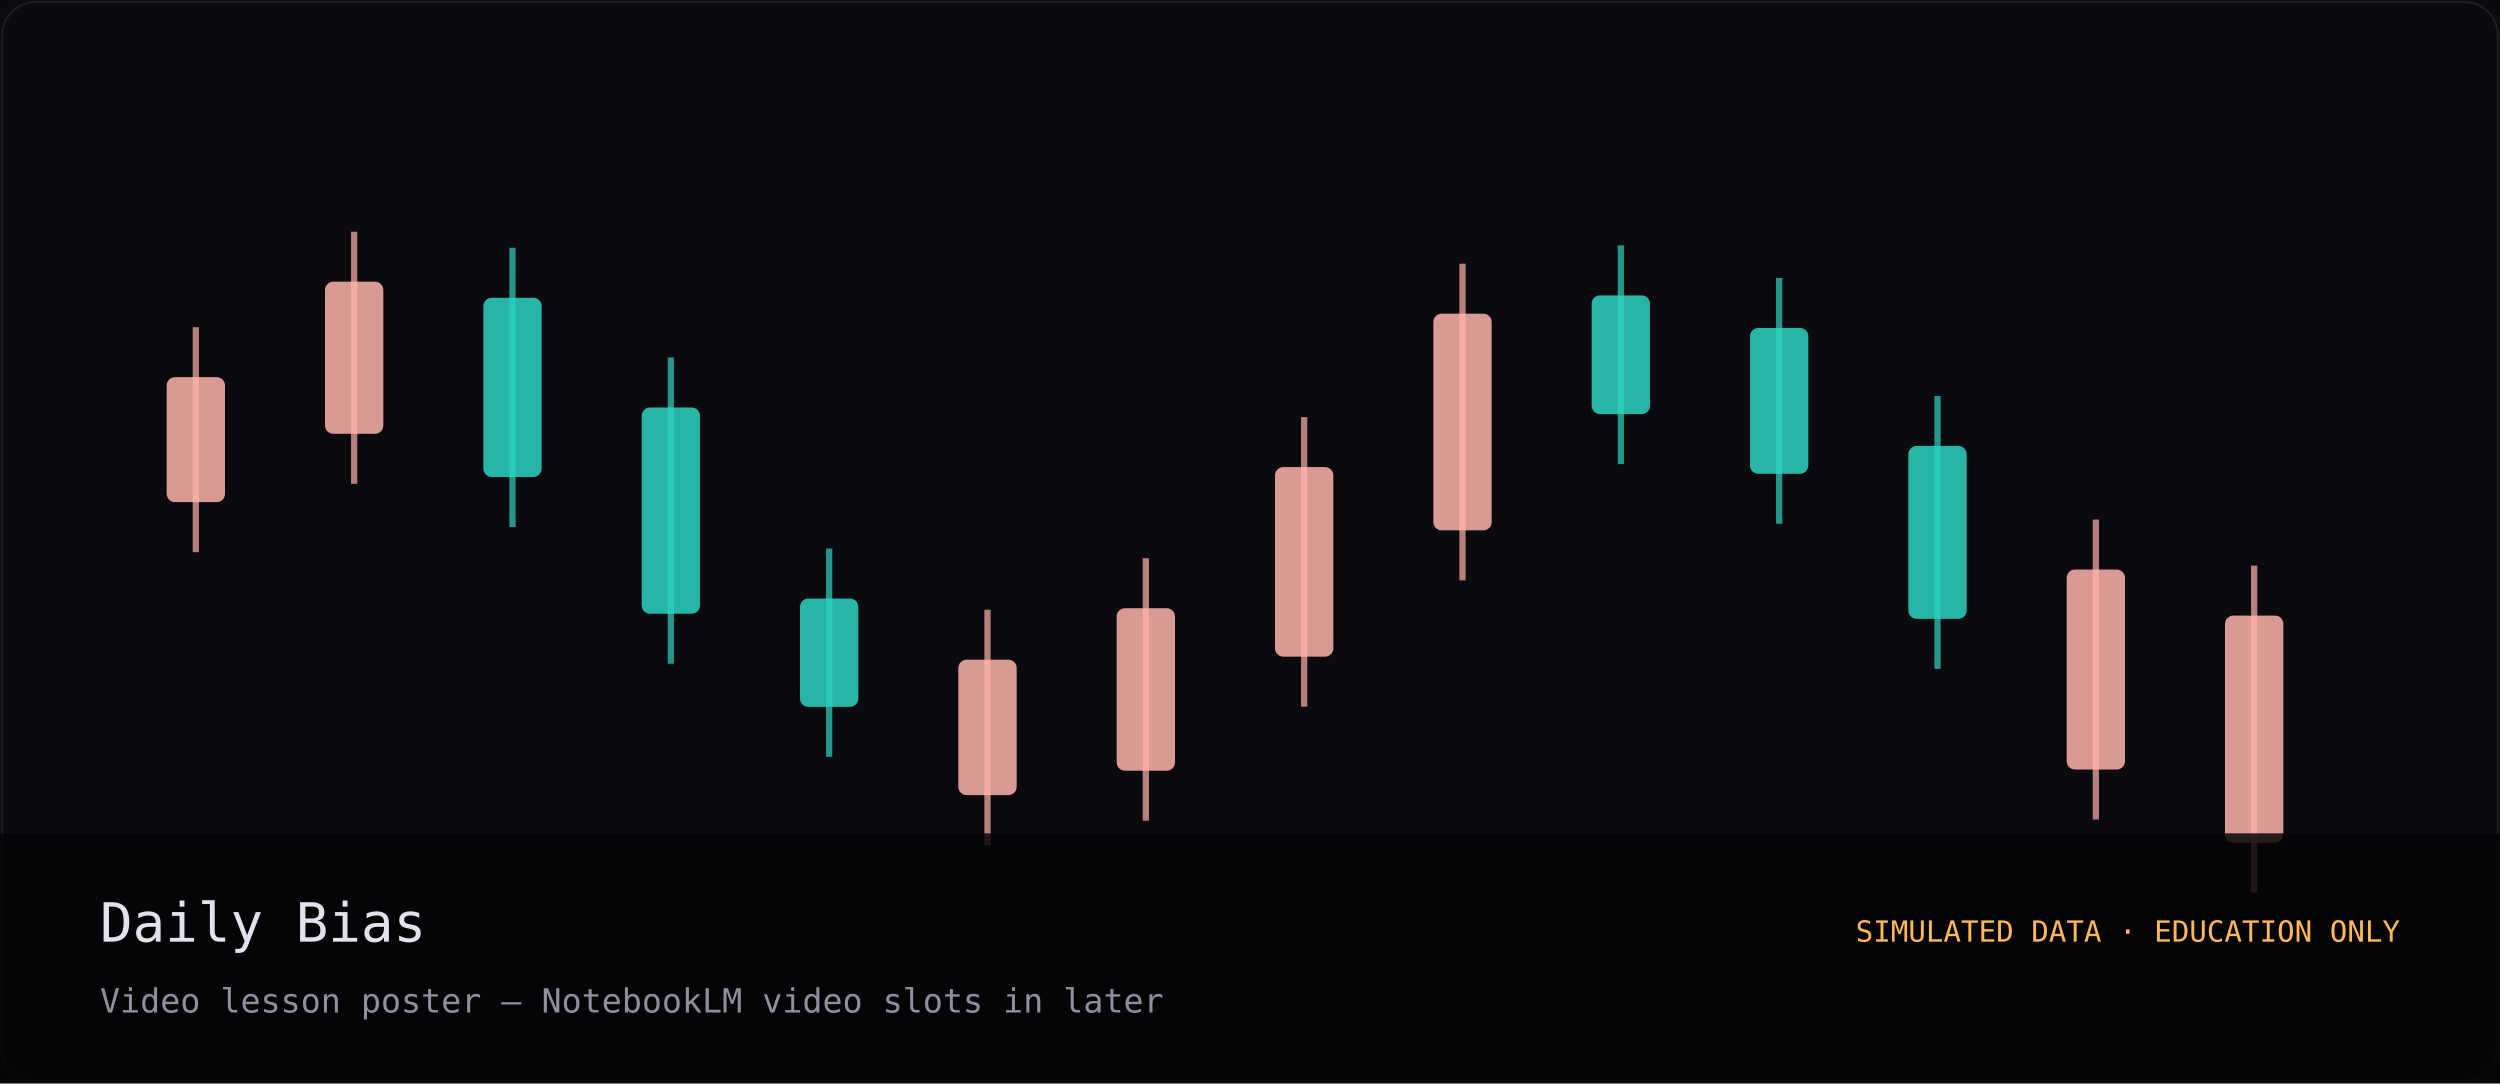
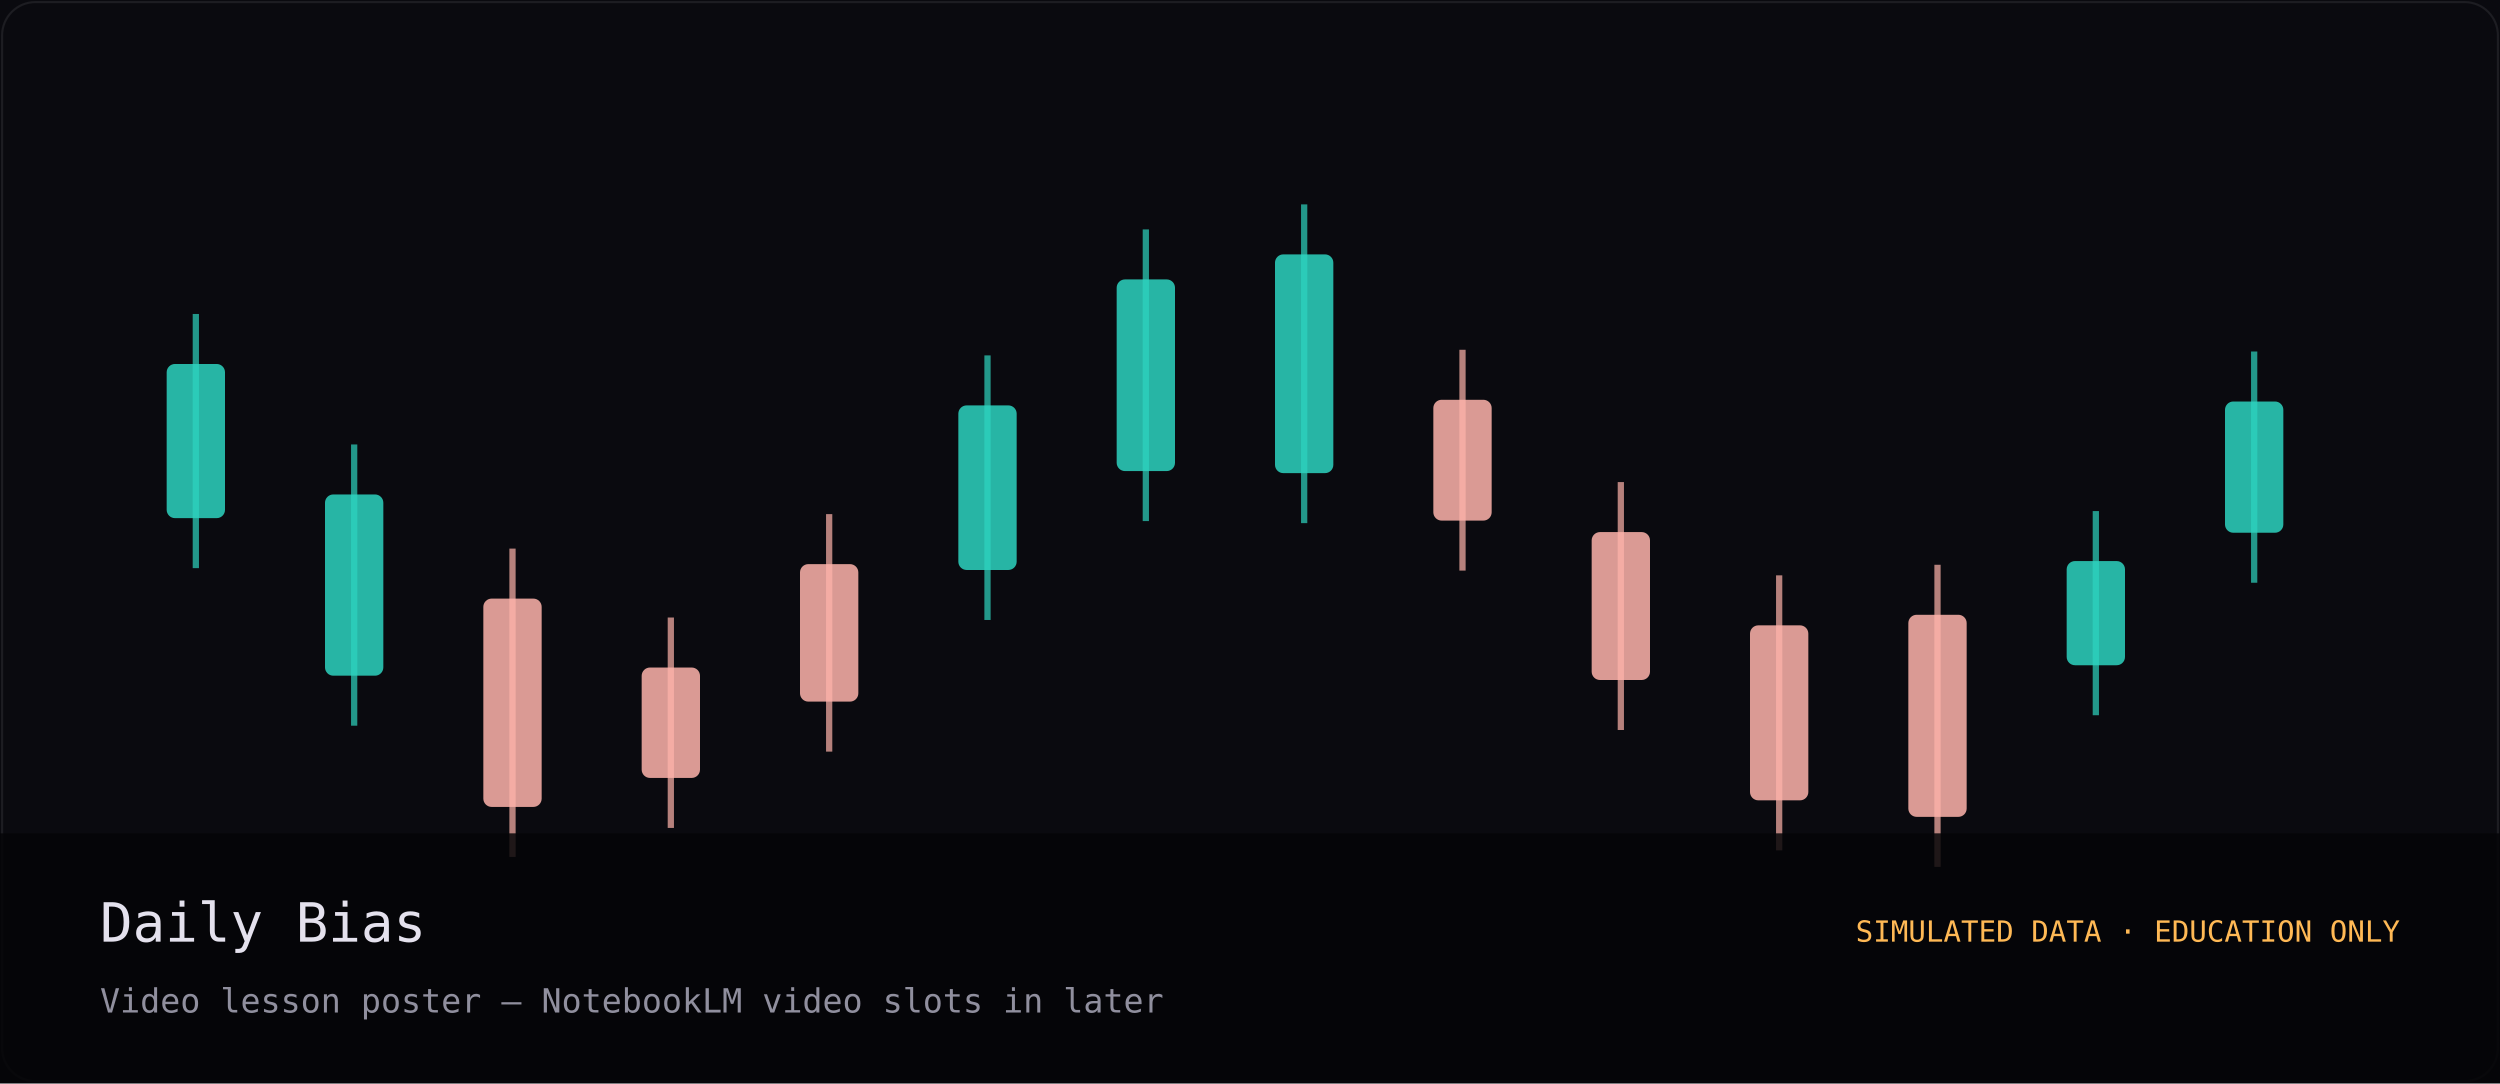
<svg xmlns="http://www.w3.org/2000/svg" width="1200" height="520" viewBox="0 0 1200 520">
  <rect width="1200" height="520" fill="#0A0A0F" />
  <rect x="1" y="1" width="1198" height="518" rx="16" fill="none" stroke="rgba(255,255,255,0.08)" />
-   <line x1="94" y1="157.038" x2="94" y2="265.038" stroke="#FFB4AB" stroke-width="3" opacity="0.7" />
-   <rect x="80" y="181.038" width="28" height="60" rx="4" fill="#FFB4AB" opacity="0.85" />
-   <line x1="170" y1="111.216" x2="170" y2="232.216" stroke="#FFB4AB" stroke-width="3" opacity="0.7" />
-   <rect x="156" y="135.216" width="28" height="73" rx="4" fill="#FFB4AB" opacity="0.85" />
-   <line x1="246" y1="118.945" x2="246" y2="252.945" stroke="#2DD4BF" stroke-width="3" opacity="0.7" />
-   <rect x="232" y="142.945" width="28" height="86" rx="4" fill="#2DD4BF" opacity="0.85" />
-   <line x1="322" y1="171.596" x2="322" y2="318.596" stroke="#2DD4BF" stroke-width="3" opacity="0.7" />
-   <rect x="308" y="195.596" width="28" height="99" rx="4" fill="#2DD4BF" opacity="0.85" />
-   <line x1="398" y1="263.287" x2="398" y2="363.287" stroke="#2DD4BF" stroke-width="3" opacity="0.7" />
-   <rect x="384" y="287.287" width="28" height="52" rx="4" fill="#2DD4BF" opacity="0.85" />
-   <line x1="474" y1="292.655" x2="474" y2="405.655" stroke="#FFB4AB" stroke-width="3" opacity="0.7" />
-   <rect x="460" y="316.655" width="28" height="65" rx="4" fill="#FFB4AB" opacity="0.85" />
-   <line x1="550" y1="267.943" x2="550" y2="393.943" stroke="#FFB4AB" stroke-width="3" opacity="0.7" />
-   <rect x="536" y="291.943" width="28" height="78" rx="4" fill="#FFB4AB" opacity="0.85" />
-   <line x1="626" y1="200.198" x2="626" y2="339.198" stroke="#FFB4AB" stroke-width="3" opacity="0.7" />
-   <rect x="612" y="224.198" width="28" height="91" rx="4" fill="#FFB4AB" opacity="0.85" />
-   <line x1="702" y1="126.57" x2="702" y2="278.57" stroke="#FFB4AB" stroke-width="3" opacity="0.7" />
-   <rect x="688" y="150.57" width="28" height="104" rx="4" fill="#FFB4AB" opacity="0.85" />
-   <line x1="778" y1="117.779" x2="778" y2="222.779" stroke="#2DD4BF" stroke-width="3" opacity="0.7" />
-   <rect x="764" y="141.779" width="28" height="57" rx="4" fill="#2DD4BF" opacity="0.85" />
-   <line x1="854" y1="133.411" x2="854" y2="251.411" stroke="#2DD4BF" stroke-width="3" opacity="0.7" />
-   <rect x="840" y="157.411" width="28" height="70" rx="4" fill="#2DD4BF" opacity="0.85" />
-   <line x1="930" y1="190.042" x2="930" y2="321.042" stroke="#2DD4BF" stroke-width="3" opacity="0.7" />
-   <rect x="916" y="214.042" width="28" height="83" rx="4" fill="#2DD4BF" opacity="0.85" />
-   <line x1="1006" y1="249.377" x2="1006" y2="393.377" stroke="#FFB4AB" stroke-width="3" opacity="0.7" />
-   <rect x="992" y="273.377" width="28" height="96" rx="4" fill="#FFB4AB" opacity="0.85" />
-   <line x1="1082" y1="271.481" x2="1082" y2="428.481" stroke="#FFB4AB" stroke-width="3" opacity="0.7" />
-   <rect x="1068" y="295.481" width="28" height="109" rx="4" fill="#FFB4AB" opacity="0.85" />
+   <line x1="94" y1="150.708" x2="94" y2="272.708" stroke="#2DD4BF" stroke-width="3" opacity="0.7" />
+   <rect x="80" y="174.708" width="28" height="74" rx="4" fill="#2DD4BF" opacity="0.85" />
+   <line x1="170" y1="213.336" x2="170" y2="348.336" stroke="#2DD4BF" stroke-width="3" opacity="0.7" />
+   <rect x="156" y="237.336" width="28" height="87" rx="4" fill="#2DD4BF" opacity="0.85" />
+   <line x1="246" y1="263.325" x2="246" y2="411.325" stroke="#FFB4AB" stroke-width="3" opacity="0.7" />
+   <rect x="232" y="287.325" width="28" height="100" rx="4" fill="#FFB4AB" opacity="0.85" />
+   <line x1="322" y1="296.409" x2="322" y2="397.409" stroke="#FFB4AB" stroke-width="3" opacity="0.7" />
+   <rect x="308" y="320.409" width="28" height="53" rx="4" fill="#FFB4AB" opacity="0.85" />
+   <line x1="398" y1="246.776" x2="398" y2="360.776" stroke="#FFB4AB" stroke-width="3" opacity="0.7" />
+   <rect x="384" y="270.776" width="28" height="66" rx="4" fill="#FFB4AB" opacity="0.85" />
+   <line x1="474" y1="170.589" x2="474" y2="297.589" stroke="#2DD4BF" stroke-width="3" opacity="0.7" />
+   <rect x="460" y="194.589" width="28" height="79" rx="4" fill="#2DD4BF" opacity="0.85" />
+   <line x1="550" y1="110.119" x2="550" y2="250.119" stroke="#2DD4BF" stroke-width="3" opacity="0.7" />
+   <rect x="536" y="134.119" width="28" height="92" rx="4" fill="#2DD4BF" opacity="0.85" />
+   <line x1="626" y1="98.104" x2="626" y2="251.104" stroke="#2DD4BF" stroke-width="3" opacity="0.7" />
+   <rect x="612" y="122.104" width="28" height="105" rx="4" fill="#2DD4BF" opacity="0.85" />
+   <line x1="702" y1="167.889" x2="702" y2="273.889" stroke="#FFB4AB" stroke-width="3" opacity="0.7" />
+   <rect x="688" y="191.889" width="28" height="58" rx="4" fill="#FFB4AB" opacity="0.85" />
+   <line x1="778" y1="231.398" x2="778" y2="350.398" stroke="#FFB4AB" stroke-width="3" opacity="0.7" />
+   <rect x="764" y="255.398" width="28" height="71" rx="4" fill="#FFB4AB" opacity="0.85" />
+   <line x1="854" y1="276.165" x2="854" y2="408.165" stroke="#FFB4AB" stroke-width="3" opacity="0.7" />
+   <rect x="840" y="300.165" width="28" height="84" rx="4" fill="#FFB4AB" opacity="0.85" />
+   <line x1="930" y1="271.092" x2="930" y2="416.092" stroke="#FFB4AB" stroke-width="3" opacity="0.7" />
+   <rect x="916" y="295.092" width="28" height="97" rx="4" fill="#FFB4AB" opacity="0.85" />
+   <line x1="1006" y1="245.313" x2="1006" y2="343.313" stroke="#2DD4BF" stroke-width="3" opacity="0.7" />
+   <rect x="992" y="269.313" width="28" height="50" rx="4" fill="#2DD4BF" opacity="0.85" />
+   <line x1="1082" y1="168.72" x2="1082" y2="279.72" stroke="#2DD4BF" stroke-width="3" opacity="0.7" />
+   <rect x="1068" y="192.72" width="28" height="63" rx="4" fill="#2DD4BF" opacity="0.85" />
  <rect x="0" y="400" width="1200" height="120" fill="#050507" opacity="0.85" />
  <text x="48" y="452" font-family="Menlo, monospace" font-size="26" fill="#E4E1ED">Daily Bias</text>
  <text x="48" y="486" font-family="Menlo, monospace" font-size="16" fill="#908F9E">Video lesson poster — NotebookLM video slots in later</text>
  <text x="1152" y="452" text-anchor="end" font-family="Menlo, monospace" font-size="14" fill="#FFB955">SIMULATED DATA · EDUCATION ONLY</text>
</svg>
